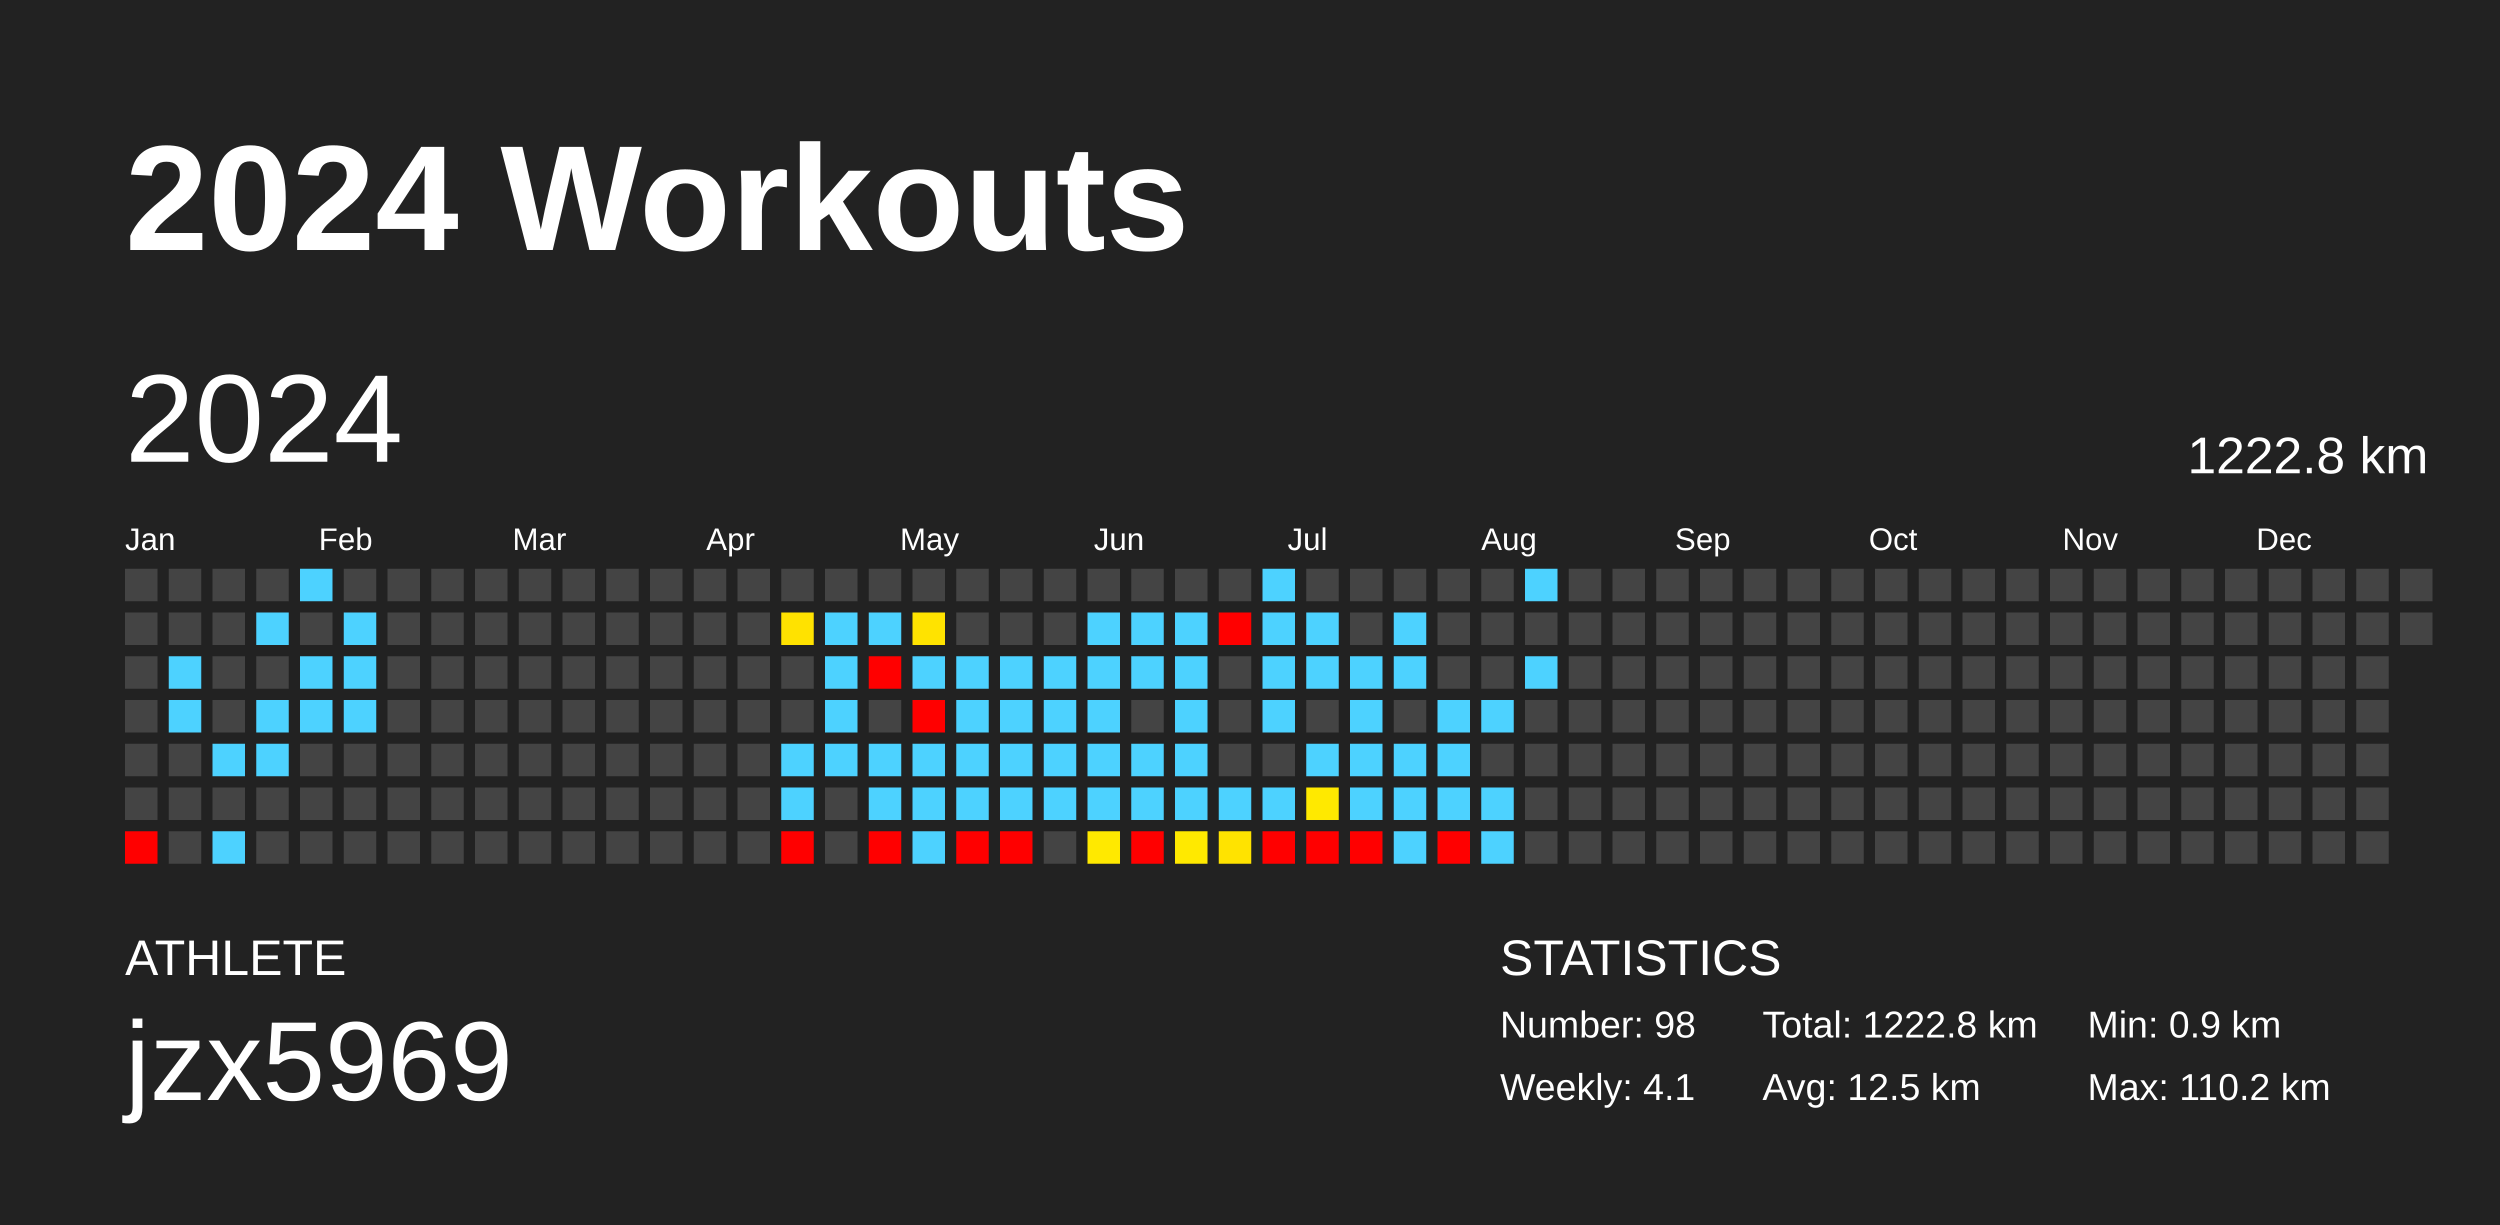
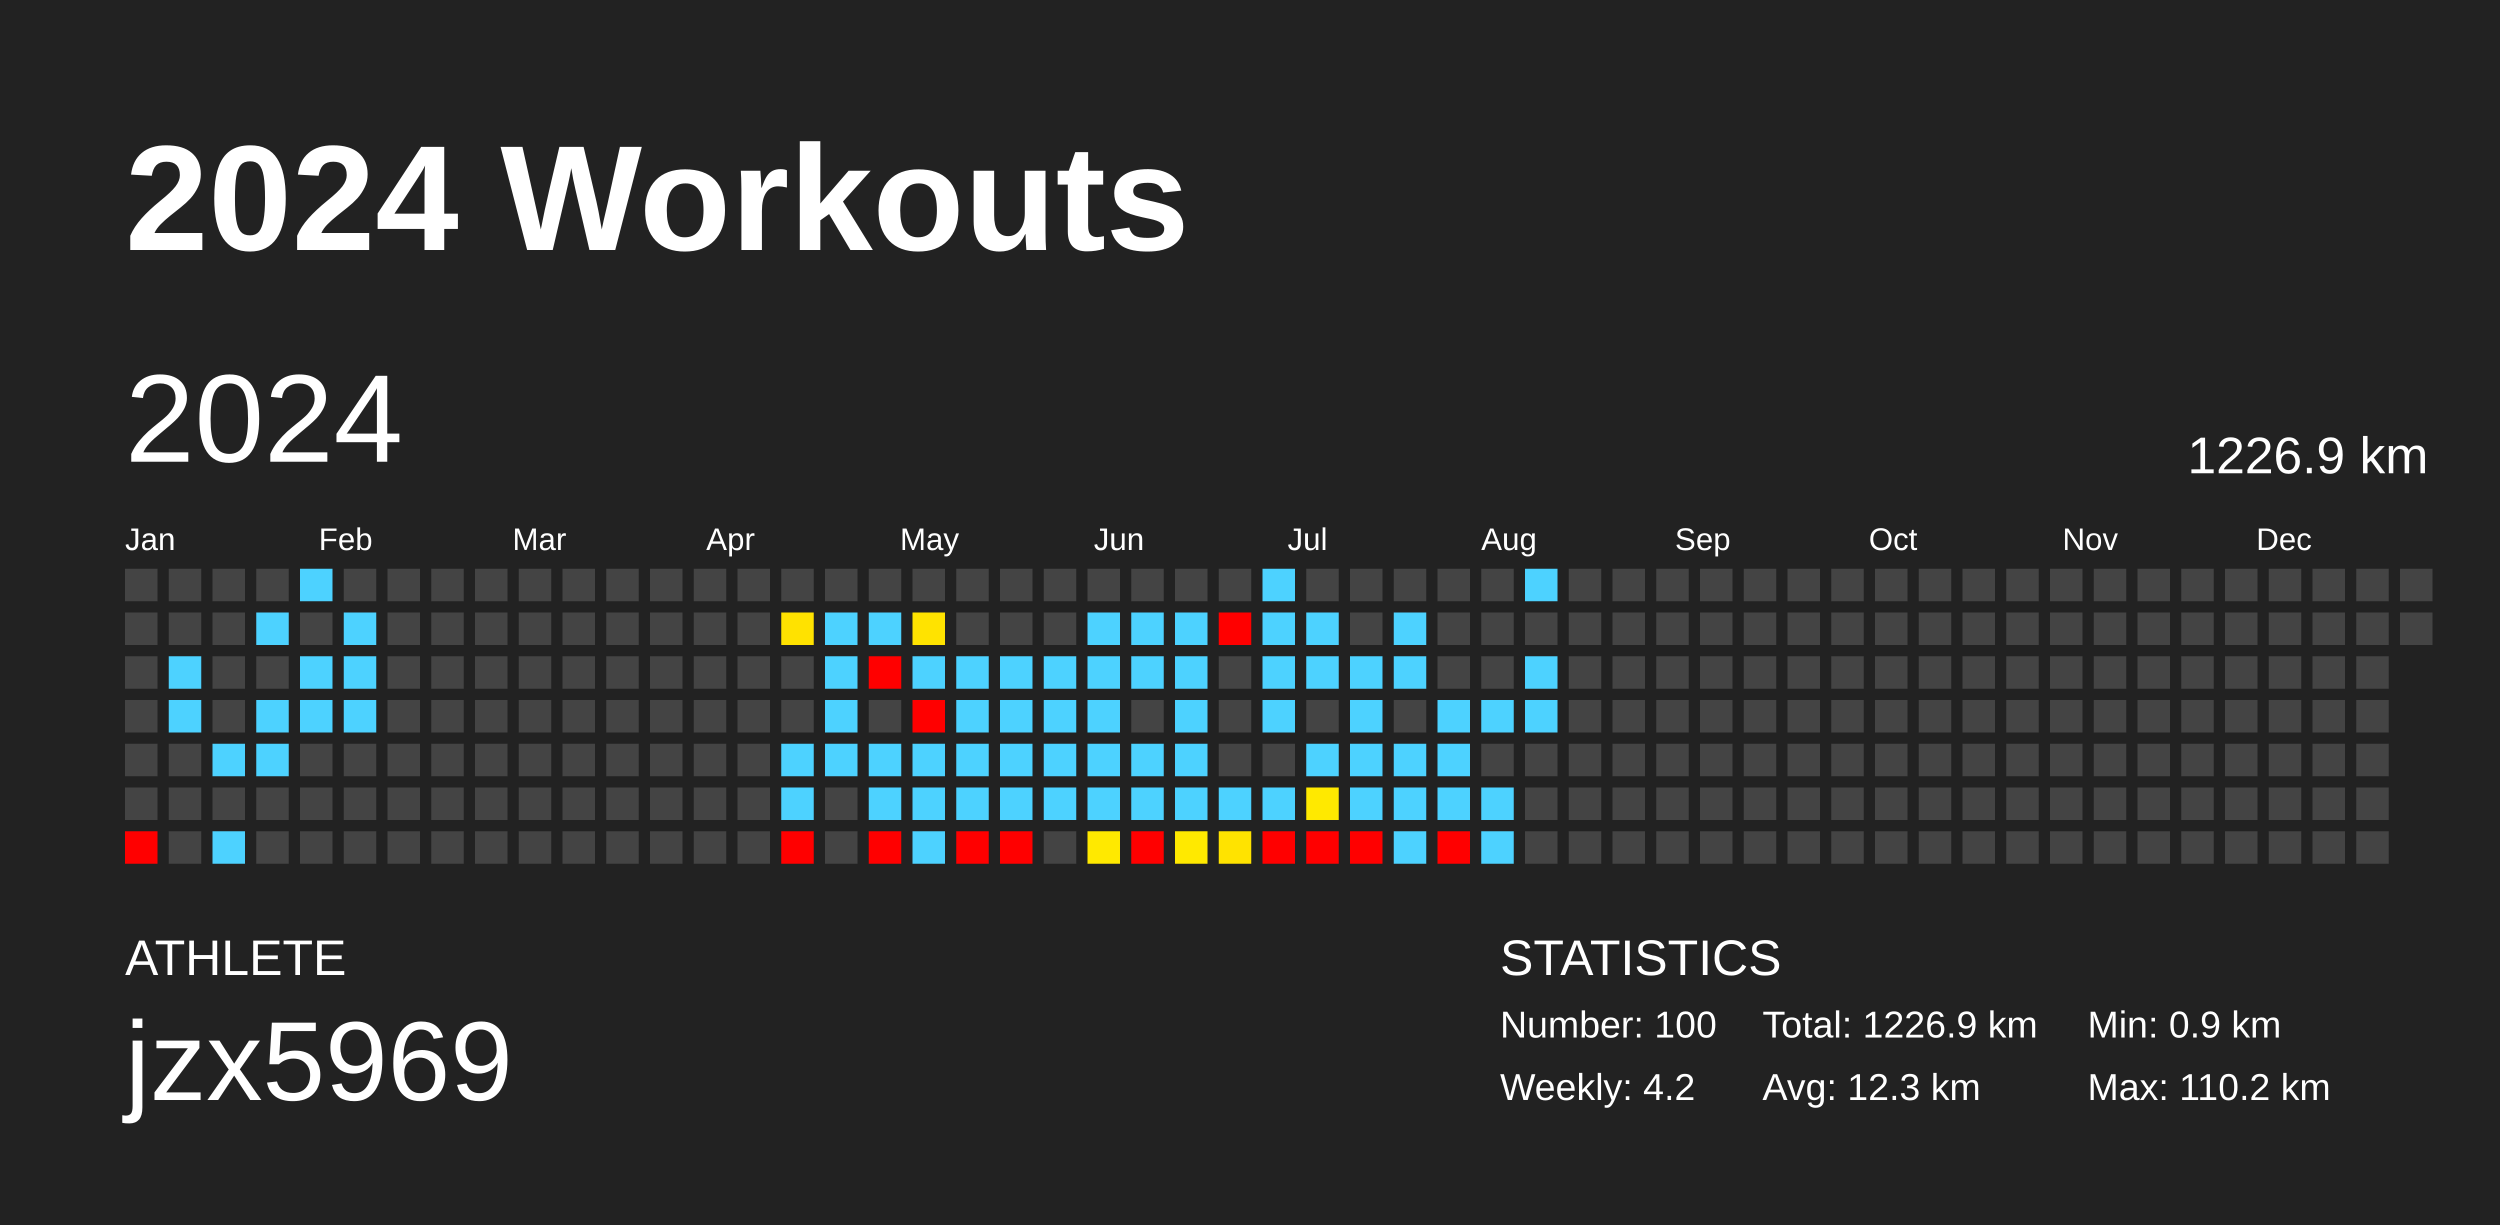
<svg xmlns="http://www.w3.org/2000/svg" baseProfile="full" height="98mm" version="1.1" viewBox="0,0,200,98" width="200mm">
  <defs />
  <rect fill="#222222" height="98" width="200" x="0" y="0" />
  <text fill="#FFFFFF" style="font-size:12px; font-family:Arial; font-weight:bold;" x="10" y="20">2024 Workouts</text>
  <text fill="#FFFFFF" style="font-size:4px; font-family:Arial" x="10" y="78">ATHLETE</text>
  <text fill="#FFFFFF" style="font-size:9px; font-family:Arial" x="10" y="88">jzx5969</text>
  <text fill="#FFFFFF" style="font-size:4px; font-family:Arial" x="120" y="78">STATISTICS</text>
-   <text fill="#FFFFFF" style="font-size:3px; font-family:Arial" x="120" y="83">Number: 98</text>
-   <text fill="#FFFFFF" style="font-size:3px; font-family:Arial" x="120" y="88">Weekly: 4.1</text>
-   <text fill="#FFFFFF" style="font-size:3px; font-family:Arial" x="141" y="83">Total: 1222.8 km</text>
-   <text fill="#FFFFFF" style="font-size:3px; font-family:Arial" x="141" y="88">Avg: 12.5 km</text>
+   <text fill="#FFFFFF" style="font-size:3px; font-family:Arial" x="120" y="83">Number: 100</text>
+   <text fill="#FFFFFF" style="font-size:3px; font-family:Arial" x="120" y="88">Weekly: 4.2</text>
+   <text fill="#FFFFFF" style="font-size:3px; font-family:Arial" x="141" y="83">Total: 1226.9 km</text>
+   <text fill="#FFFFFF" style="font-size:3px; font-family:Arial" x="141" y="88">Avg: 12.3 km</text>
  <text fill="#FFFFFF" style="font-size:3px; font-family:Arial" x="167" y="83">Min: 0.9 km</text>
  <text fill="#FFFFFF" style="font-size:3px; font-family:Arial" x="167" y="88">Max: 110.2 km</text>
  <text dominant-baseline="hanging" fill="#FFFFFF" style="font-size:10.0px; font-family:Arial;" x="10" y="30">2024</text>
-   <text dominant-baseline="hanging" fill="#FFFFFF" style="font-size:4.125px; font-family:Arial;" x="175" y="35">1222.8 km</text>
+   <text dominant-baseline="hanging" fill="#FFFFFF" style="font-size:4.125px; font-family:Arial;" x="175" y="35">1226.9 km</text>
  <text fill="#FFFFFF" style="font-size:2.5px; font-family:Arial" x="10.0" y="44">Jan</text>
  <text fill="#FFFFFF" style="font-size:2.5px; font-family:Arial" x="25.5" y="44">Feb</text>
  <text fill="#FFFFFF" style="font-size:2.5px; font-family:Arial" x="41.0" y="44">Mar</text>
  <text fill="#FFFFFF" style="font-size:2.5px; font-family:Arial" x="56.5" y="44">Apr</text>
  <text fill="#FFFFFF" style="font-size:2.5px; font-family:Arial" x="72.0" y="44">May</text>
  <text fill="#FFFFFF" style="font-size:2.5px; font-family:Arial" x="87.5" y="44">Jun</text>
  <text fill="#FFFFFF" style="font-size:2.5px; font-family:Arial" x="103.0" y="44">Jul</text>
  <text fill="#FFFFFF" style="font-size:2.5px; font-family:Arial" x="118.5" y="44">Aug</text>
  <text fill="#FFFFFF" style="font-size:2.5px; font-family:Arial" x="134.0" y="44">Sep</text>
  <text fill="#FFFFFF" style="font-size:2.5px; font-family:Arial" x="149.5" y="44">Oct</text>
  <text fill="#FFFFFF" style="font-size:2.5px; font-family:Arial" x="165.0" y="44">Nov</text>
  <text fill="#FFFFFF" style="font-size:2.5px; font-family:Arial" x="180.5" y="44">Dec</text>
  <rect fill="#444444" height="2.6" width="2.6" x="10.0" y="45.5" />
  <rect fill="#444444" height="2.6" width="2.6" x="10.0" y="49.0" />
  <rect fill="#444444" height="2.6" width="2.6" x="10.0" y="52.5" />
  <rect fill="#444444" height="2.6" width="2.6" x="10.0" y="56.0" />
  <rect fill="#444444" height="2.6" width="2.6" x="10.0" y="59.5" />
  <rect fill="#444444" height="2.6" width="2.6" x="10.0" y="63.0" />
  <rect fill="red" height="2.6" width="2.6" x="10.0" y="66.5" />
  <rect fill="#444444" height="2.6" width="2.6" x="13.5" y="45.5" />
  <rect fill="#444444" height="2.6" width="2.6" x="13.5" y="49.0" />
  <rect fill="#4dd2ff" height="2.6" width="2.6" x="13.5" y="52.5" />
  <rect fill="#4dd2ff" height="2.6" width="2.6" x="13.5" y="56.0" />
  <rect fill="#444444" height="2.6" width="2.6" x="13.5" y="59.5" />
  <rect fill="#444444" height="2.6" width="2.6" x="13.5" y="63.0" />
  <rect fill="#444444" height="2.6" width="2.6" x="13.5" y="66.5" />
  <rect fill="#444444" height="2.6" width="2.6" x="17.0" y="45.5" />
  <rect fill="#444444" height="2.6" width="2.6" x="17.0" y="49.0" />
  <rect fill="#444444" height="2.6" width="2.6" x="17.0" y="52.5" />
  <rect fill="#444444" height="2.6" width="2.6" x="17.0" y="56.0" />
  <rect fill="#4dd2ff" height="2.6" width="2.6" x="17.0" y="59.5" />
  <rect fill="#444444" height="2.6" width="2.6" x="17.0" y="63.0" />
  <rect fill="#4dd2ff" height="2.6" width="2.6" x="17.0" y="66.5" />
  <rect fill="#444444" height="2.6" width="2.6" x="20.5" y="45.5" />
  <rect fill="#4dd2ff" height="2.6" width="2.6" x="20.5" y="49.0" />
  <rect fill="#444444" height="2.6" width="2.6" x="20.5" y="52.5" />
  <rect fill="#4dd2ff" height="2.6" width="2.6" x="20.5" y="56.0" />
  <rect fill="#4dd2ff" height="2.6" width="2.6" x="20.5" y="59.5" />
  <rect fill="#444444" height="2.6" width="2.6" x="20.5" y="63.0" />
  <rect fill="#444444" height="2.6" width="2.6" x="20.5" y="66.5" />
  <rect fill="#4dd2ff" height="2.6" width="2.6" x="24.0" y="45.5" />
  <rect fill="#444444" height="2.6" width="2.6" x="24.0" y="49.0" />
  <rect fill="#4dd2ff" height="2.6" width="2.6" x="24.0" y="52.5" />
  <rect fill="#4dd2ff" height="2.6" width="2.6" x="24.0" y="56.0" />
  <rect fill="#444444" height="2.6" width="2.6" x="24.0" y="59.5" />
  <rect fill="#444444" height="2.6" width="2.6" x="24.0" y="63.0" />
  <rect fill="#444444" height="2.6" width="2.6" x="24.0" y="66.5" />
  <rect fill="#444444" height="2.6" width="2.6" x="27.5" y="45.5" />
  <rect fill="#4dd2ff" height="2.6" width="2.6" x="27.5" y="49.0" />
  <rect fill="#4dd2ff" height="2.6" width="2.6" x="27.5" y="52.5" />
  <rect fill="#4dd2ff" height="2.6" width="2.6" x="27.5" y="56.0" />
  <rect fill="#444444" height="2.6" width="2.6" x="27.5" y="59.5" />
  <rect fill="#444444" height="2.6" width="2.6" x="27.5" y="63.0" />
  <rect fill="#444444" height="2.6" width="2.6" x="27.5" y="66.5" />
  <rect fill="#444444" height="2.6" width="2.6" x="31.0" y="45.5" />
  <rect fill="#444444" height="2.6" width="2.6" x="31.0" y="49.0" />
  <rect fill="#444444" height="2.6" width="2.6" x="31.0" y="52.5" />
  <rect fill="#444444" height="2.6" width="2.6" x="31.0" y="56.0" />
  <rect fill="#444444" height="2.6" width="2.6" x="31.0" y="59.5" />
  <rect fill="#444444" height="2.6" width="2.6" x="31.0" y="63.0" />
  <rect fill="#444444" height="2.6" width="2.6" x="31.0" y="66.5" />
  <rect fill="#444444" height="2.6" width="2.6" x="34.5" y="45.5" />
  <rect fill="#444444" height="2.6" width="2.6" x="34.5" y="49.0" />
  <rect fill="#444444" height="2.6" width="2.6" x="34.5" y="52.5" />
  <rect fill="#444444" height="2.6" width="2.6" x="34.5" y="56.0" />
  <rect fill="#444444" height="2.6" width="2.6" x="34.5" y="59.5" />
  <rect fill="#444444" height="2.6" width="2.6" x="34.5" y="63.0" />
  <rect fill="#444444" height="2.6" width="2.6" x="34.5" y="66.5" />
  <rect fill="#444444" height="2.6" width="2.6" x="38.0" y="45.5" />
  <rect fill="#444444" height="2.6" width="2.6" x="38.0" y="49.0" />
  <rect fill="#444444" height="2.6" width="2.6" x="38.0" y="52.5" />
  <rect fill="#444444" height="2.6" width="2.6" x="38.0" y="56.0" />
  <rect fill="#444444" height="2.6" width="2.6" x="38.0" y="59.5" />
  <rect fill="#444444" height="2.6" width="2.6" x="38.0" y="63.0" />
  <rect fill="#444444" height="2.6" width="2.6" x="38.0" y="66.5" />
  <rect fill="#444444" height="2.6" width="2.6" x="41.5" y="45.5" />
  <rect fill="#444444" height="2.6" width="2.6" x="41.5" y="49.0" />
  <rect fill="#444444" height="2.6" width="2.6" x="41.5" y="52.5" />
  <rect fill="#444444" height="2.6" width="2.6" x="41.5" y="56.0" />
  <rect fill="#444444" height="2.6" width="2.6" x="41.5" y="59.5" />
  <rect fill="#444444" height="2.6" width="2.6" x="41.5" y="63.0" />
  <rect fill="#444444" height="2.6" width="2.6" x="41.5" y="66.5" />
  <rect fill="#444444" height="2.6" width="2.6" x="45.0" y="45.5" />
  <rect fill="#444444" height="2.6" width="2.6" x="45.0" y="49.0" />
  <rect fill="#444444" height="2.6" width="2.6" x="45.0" y="52.5" />
  <rect fill="#444444" height="2.6" width="2.6" x="45.0" y="56.0" />
  <rect fill="#444444" height="2.6" width="2.6" x="45.0" y="59.5" />
  <rect fill="#444444" height="2.6" width="2.6" x="45.0" y="63.0" />
  <rect fill="#444444" height="2.6" width="2.6" x="45.0" y="66.5" />
  <rect fill="#444444" height="2.6" width="2.6" x="48.5" y="45.5" />
  <rect fill="#444444" height="2.6" width="2.6" x="48.5" y="49.0" />
  <rect fill="#444444" height="2.6" width="2.6" x="48.5" y="52.5" />
  <rect fill="#444444" height="2.6" width="2.6" x="48.5" y="56.0" />
  <rect fill="#444444" height="2.6" width="2.6" x="48.5" y="59.5" />
  <rect fill="#444444" height="2.6" width="2.6" x="48.5" y="63.0" />
  <rect fill="#444444" height="2.6" width="2.6" x="48.5" y="66.5" />
  <rect fill="#444444" height="2.6" width="2.6" x="52.0" y="45.5" />
  <rect fill="#444444" height="2.6" width="2.6" x="52.0" y="49.0" />
  <rect fill="#444444" height="2.6" width="2.6" x="52.0" y="52.5" />
  <rect fill="#444444" height="2.6" width="2.6" x="52.0" y="56.0" />
  <rect fill="#444444" height="2.6" width="2.6" x="52.0" y="59.5" />
  <rect fill="#444444" height="2.6" width="2.6" x="52.0" y="63.0" />
  <rect fill="#444444" height="2.6" width="2.6" x="52.0" y="66.5" />
  <rect fill="#444444" height="2.6" width="2.6" x="55.5" y="45.5" />
  <rect fill="#444444" height="2.6" width="2.6" x="55.5" y="49.0" />
  <rect fill="#444444" height="2.6" width="2.6" x="55.5" y="52.5" />
  <rect fill="#444444" height="2.6" width="2.6" x="55.5" y="56.0" />
  <rect fill="#444444" height="2.6" width="2.6" x="55.5" y="59.5" />
  <rect fill="#444444" height="2.6" width="2.6" x="55.5" y="63.0" />
  <rect fill="#444444" height="2.6" width="2.6" x="55.5" y="66.5" />
  <rect fill="#444444" height="2.6" width="2.6" x="59.0" y="45.5" />
  <rect fill="#444444" height="2.6" width="2.6" x="59.0" y="49.0" />
  <rect fill="#444444" height="2.6" width="2.6" x="59.0" y="52.5" />
  <rect fill="#444444" height="2.6" width="2.6" x="59.0" y="56.0" />
  <rect fill="#444444" height="2.6" width="2.6" x="59.0" y="59.5" />
  <rect fill="#444444" height="2.6" width="2.6" x="59.0" y="63.0" />
  <rect fill="#444444" height="2.6" width="2.6" x="59.0" y="66.5" />
  <rect fill="#444444" height="2.6" width="2.6" x="62.5" y="45.5" />
  <rect fill="#ffe200" height="2.6" width="2.6" x="62.5" y="49.0" />
  <rect fill="#444444" height="2.6" width="2.6" x="62.5" y="52.5" />
  <rect fill="#444444" height="2.6" width="2.6" x="62.5" y="56.0" />
  <rect fill="#4dd2ff" height="2.6" width="2.6" x="62.5" y="59.5" />
  <rect fill="#4dd2ff" height="2.6" width="2.6" x="62.5" y="63.0" />
  <rect fill="red" height="2.6" width="2.6" x="62.5" y="66.5" />
  <rect fill="#444444" height="2.6" width="2.6" x="66.0" y="45.5" />
  <rect fill="#4dd2ff" height="2.6" width="2.6" x="66.0" y="49.0" />
  <rect fill="#4dd2ff" height="2.6" width="2.6" x="66.0" y="52.5" />
  <rect fill="#4dd2ff" height="2.6" width="2.6" x="66.0" y="56.0" />
  <rect fill="#4dd2ff" height="2.6" width="2.6" x="66.0" y="59.5" />
  <rect fill="#444444" height="2.6" width="2.6" x="66.0" y="63.0" />
  <rect fill="#444444" height="2.6" width="2.6" x="66.0" y="66.5" />
  <rect fill="#444444" height="2.6" width="2.6" x="69.5" y="45.5" />
  <rect fill="#4dd2ff" height="2.6" width="2.6" x="69.5" y="49.0" />
  <rect fill="red" height="2.6" width="2.6" x="69.5" y="52.5" />
  <rect fill="#444444" height="2.6" width="2.6" x="69.5" y="56.0" />
  <rect fill="#4dd2ff" height="2.6" width="2.6" x="69.5" y="59.5" />
  <rect fill="#4dd2ff" height="2.6" width="2.6" x="69.5" y="63.0" />
  <rect fill="red" height="2.6" width="2.6" x="69.5" y="66.5" />
  <rect fill="#444444" height="2.6" width="2.6" x="73.0" y="45.5" />
  <rect fill="#ffe300" height="2.6" width="2.6" x="73.0" y="49.0" />
  <rect fill="#4dd2ff" height="2.6" width="2.6" x="73.0" y="52.5" />
  <rect fill="red" height="2.6" width="2.6" x="73.0" y="56.0" />
  <rect fill="#4dd2ff" height="2.6" width="2.6" x="73.0" y="59.5" />
  <rect fill="#4dd2ff" height="2.6" width="2.6" x="73.0" y="63.0" />
  <rect fill="#4dd2ff" height="2.6" width="2.6" x="73.0" y="66.5" />
  <rect fill="#444444" height="2.6" width="2.6" x="76.5" y="45.5" />
  <rect fill="#444444" height="2.6" width="2.6" x="76.5" y="49.0" />
  <rect fill="#4dd2ff" height="2.6" width="2.6" x="76.5" y="52.5" />
  <rect fill="#4dd2ff" height="2.6" width="2.6" x="76.5" y="56.0" />
  <rect fill="#4dd2ff" height="2.6" width="2.6" x="76.5" y="59.5" />
  <rect fill="#4dd2ff" height="2.6" width="2.6" x="76.5" y="63.0" />
  <rect fill="red" height="2.6" width="2.6" x="76.5" y="66.5" />
  <rect fill="#444444" height="2.6" width="2.6" x="80.0" y="45.5" />
  <rect fill="#444444" height="2.6" width="2.6" x="80.0" y="49.0" />
  <rect fill="#4dd2ff" height="2.6" width="2.6" x="80.0" y="52.5" />
  <rect fill="#4dd2ff" height="2.6" width="2.6" x="80.0" y="56.0" />
  <rect fill="#4dd2ff" height="2.6" width="2.6" x="80.0" y="59.5" />
  <rect fill="#4dd2ff" height="2.6" width="2.6" x="80.0" y="63.0" />
  <rect fill="red" height="2.6" width="2.6" x="80.0" y="66.5" />
  <rect fill="#444444" height="2.6" width="2.6" x="83.5" y="45.5" />
  <rect fill="#444444" height="2.6" width="2.6" x="83.5" y="49.0" />
  <rect fill="#4dd2ff" height="2.6" width="2.6" x="83.5" y="52.5" />
  <rect fill="#4dd2ff" height="2.6" width="2.6" x="83.5" y="56.0" />
  <rect fill="#4dd2ff" height="2.6" width="2.6" x="83.5" y="59.5" />
  <rect fill="#4dd2ff" height="2.6" width="2.6" x="83.5" y="63.0" />
  <rect fill="#444444" height="2.6" width="2.6" x="83.5" y="66.5" />
  <rect fill="#444444" height="2.6" width="2.6" x="87.0" y="45.5" />
  <rect fill="#4dd2ff" height="2.6" width="2.6" x="87.0" y="49.0" />
  <rect fill="#4dd2ff" height="2.6" width="2.6" x="87.0" y="52.5" />
  <rect fill="#4dd2ff" height="2.6" width="2.6" x="87.0" y="56.0" />
  <rect fill="#4dd2ff" height="2.6" width="2.6" x="87.0" y="59.5" />
  <rect fill="#4dd2ff" height="2.6" width="2.6" x="87.0" y="63.0" />
  <rect fill="#ffe900" height="2.6" width="2.6" x="87.0" y="66.5" />
  <rect fill="#444444" height="2.6" width="2.6" x="90.5" y="45.5" />
  <rect fill="#4dd2ff" height="2.6" width="2.6" x="90.5" y="49.0" />
  <rect fill="#4dd2ff" height="2.6" width="2.6" x="90.5" y="52.5" />
  <rect fill="#444444" height="2.6" width="2.6" x="90.5" y="56.0" />
  <rect fill="#4dd2ff" height="2.6" width="2.6" x="90.5" y="59.5" />
  <rect fill="#4dd2ff" height="2.6" width="2.6" x="90.5" y="63.0" />
  <rect fill="red" height="2.6" width="2.6" x="90.5" y="66.5" />
  <rect fill="#444444" height="2.6" width="2.6" x="94.0" y="45.5" />
  <rect fill="#4dd2ff" height="2.6" width="2.6" x="94.0" y="49.0" />
  <rect fill="#4dd2ff" height="2.6" width="2.6" x="94.0" y="52.5" />
  <rect fill="#4dd2ff" height="2.6" width="2.6" x="94.0" y="56.0" />
  <rect fill="#4dd2ff" height="2.6" width="2.6" x="94.0" y="59.5" />
  <rect fill="#4dd2ff" height="2.6" width="2.6" x="94.0" y="63.0" />
  <rect fill="#ffe900" height="2.6" width="2.6" x="94.0" y="66.5" />
  <rect fill="#444444" height="2.6" width="2.6" x="97.5" y="45.5" />
  <rect fill="red" height="2.6" width="2.6" x="97.5" y="49.0" />
  <rect fill="#444444" height="2.6" width="2.6" x="97.5" y="52.5" />
  <rect fill="#444444" height="2.6" width="2.6" x="97.5" y="56.0" />
  <rect fill="#444444" height="2.6" width="2.6" x="97.5" y="59.5" />
  <rect fill="#4dd2ff" height="2.6" width="2.6" x="97.5" y="63.0" />
  <rect fill="#ffe300" height="2.6" width="2.6" x="97.5" y="66.5" />
  <rect fill="#4dd2ff" height="2.6" width="2.6" x="101.0" y="45.5" />
  <rect fill="#4dd2ff" height="2.6" width="2.6" x="101.0" y="49.0" />
  <rect fill="#4dd2ff" height="2.6" width="2.6" x="101.0" y="52.5" />
  <rect fill="#4dd2ff" height="2.6" width="2.6" x="101.0" y="56.0" />
  <rect fill="#444444" height="2.6" width="2.6" x="101.0" y="59.5" />
  <rect fill="#4dd2ff" height="2.6" width="2.6" x="101.0" y="63.0" />
  <rect fill="red" height="2.6" width="2.6" x="101.0" y="66.5" />
  <rect fill="#444444" height="2.6" width="2.6" x="104.5" y="45.5" />
  <rect fill="#4dd2ff" height="2.6" width="2.6" x="104.5" y="49.0" />
  <rect fill="#4dd2ff" height="2.6" width="2.6" x="104.5" y="52.5" />
  <rect fill="#444444" height="2.6" width="2.6" x="104.5" y="56.0" />
  <rect fill="#4dd2ff" height="2.6" width="2.6" x="104.5" y="59.5" />
  <rect fill="#ffe900" height="2.6" width="2.6" x="104.5" y="63.0" />
  <rect fill="red" height="2.6" width="2.6" x="104.5" y="66.5" />
  <rect fill="#444444" height="2.6" width="2.6" x="108.0" y="45.5" />
  <rect fill="#444444" height="2.6" width="2.6" x="108.0" y="49.0" />
  <rect fill="#4dd2ff" height="2.6" width="2.6" x="108.0" y="52.5" />
  <rect fill="#4dd2ff" height="2.6" width="2.6" x="108.0" y="56.0" />
  <rect fill="#4dd2ff" height="2.6" width="2.6" x="108.0" y="59.5" />
  <rect fill="#4dd2ff" height="2.6" width="2.6" x="108.0" y="63.0" />
  <rect fill="red" height="2.6" width="2.6" x="108.0" y="66.5" />
  <rect fill="#444444" height="2.6" width="2.6" x="111.5" y="45.5" />
  <rect fill="#4dd2ff" height="2.6" width="2.6" x="111.5" y="49.0" />
  <rect fill="#4dd2ff" height="2.6" width="2.6" x="111.5" y="52.5" />
  <rect fill="#444444" height="2.6" width="2.6" x="111.5" y="56.0" />
  <rect fill="#4dd2ff" height="2.6" width="2.6" x="111.5" y="59.5" />
  <rect fill="#4dd2ff" height="2.6" width="2.6" x="111.5" y="63.0" />
  <rect fill="#4dd2ff" height="2.6" width="2.6" x="111.5" y="66.5" />
  <rect fill="#444444" height="2.6" width="2.6" x="115.0" y="45.5" />
  <rect fill="#444444" height="2.6" width="2.6" x="115.0" y="49.0" />
  <rect fill="#444444" height="2.6" width="2.6" x="115.0" y="52.5" />
  <rect fill="#4dd2ff" height="2.6" width="2.6" x="115.0" y="56.0" />
  <rect fill="#4dd2ff" height="2.6" width="2.6" x="115.0" y="59.5" />
  <rect fill="#4dd2ff" height="2.6" width="2.6" x="115.0" y="63.0" />
  <rect fill="red" height="2.6" width="2.6" x="115.0" y="66.5" />
  <rect fill="#444444" height="2.6" width="2.6" x="118.5" y="45.5" />
  <rect fill="#444444" height="2.6" width="2.6" x="118.5" y="49.0" />
  <rect fill="#444444" height="2.6" width="2.6" x="118.5" y="52.5" />
  <rect fill="#4dd2ff" height="2.6" width="2.6" x="118.5" y="56.0" />
  <rect fill="#444444" height="2.6" width="2.6" x="118.5" y="59.5" />
  <rect fill="#4dd2ff" height="2.6" width="2.6" x="118.5" y="63.0" />
  <rect fill="#4dd2ff" height="2.6" width="2.6" x="118.5" y="66.5" />
  <rect fill="#4dd2ff" height="2.6" width="2.6" x="122.0" y="45.5" />
  <rect fill="#444444" height="2.6" width="2.6" x="122.0" y="49.0" />
  <rect fill="#4dd2ff" height="2.6" width="2.6" x="122.0" y="52.5" />
-   <rect fill="#444444" height="2.6" width="2.6" x="122.0" y="56.0" />
+   <rect fill="#4dd2ff" height="2.6" width="2.6" x="122.0" y="56.0" />
  <rect fill="#444444" height="2.6" width="2.6" x="122.0" y="59.5" />
  <rect fill="#444444" height="2.6" width="2.6" x="122.0" y="63.0" />
  <rect fill="#444444" height="2.6" width="2.6" x="122.0" y="66.5" />
  <rect fill="#444444" height="2.6" width="2.6" x="125.5" y="45.5" />
  <rect fill="#444444" height="2.6" width="2.6" x="125.5" y="49.0" />
  <rect fill="#444444" height="2.6" width="2.6" x="125.5" y="52.5" />
  <rect fill="#444444" height="2.6" width="2.6" x="125.5" y="56.0" />
  <rect fill="#444444" height="2.6" width="2.6" x="125.5" y="59.5" />
  <rect fill="#444444" height="2.6" width="2.6" x="125.5" y="63.0" />
  <rect fill="#444444" height="2.6" width="2.6" x="125.5" y="66.5" />
  <rect fill="#444444" height="2.6" width="2.6" x="129.0" y="45.5" />
  <rect fill="#444444" height="2.6" width="2.6" x="129.0" y="49.0" />
  <rect fill="#444444" height="2.6" width="2.6" x="129.0" y="52.5" />
  <rect fill="#444444" height="2.6" width="2.6" x="129.0" y="56.0" />
  <rect fill="#444444" height="2.6" width="2.6" x="129.0" y="59.5" />
  <rect fill="#444444" height="2.6" width="2.6" x="129.0" y="63.0" />
  <rect fill="#444444" height="2.6" width="2.6" x="129.0" y="66.5" />
  <rect fill="#444444" height="2.6" width="2.6" x="132.5" y="45.5" />
  <rect fill="#444444" height="2.6" width="2.6" x="132.5" y="49.0" />
  <rect fill="#444444" height="2.6" width="2.6" x="132.5" y="52.5" />
  <rect fill="#444444" height="2.6" width="2.6" x="132.5" y="56.0" />
  <rect fill="#444444" height="2.6" width="2.6" x="132.5" y="59.5" />
  <rect fill="#444444" height="2.6" width="2.6" x="132.5" y="63.0" />
  <rect fill="#444444" height="2.6" width="2.6" x="132.5" y="66.5" />
  <rect fill="#444444" height="2.6" width="2.6" x="136.0" y="45.5" />
  <rect fill="#444444" height="2.6" width="2.6" x="136.0" y="49.0" />
  <rect fill="#444444" height="2.6" width="2.6" x="136.0" y="52.5" />
  <rect fill="#444444" height="2.6" width="2.6" x="136.0" y="56.0" />
  <rect fill="#444444" height="2.6" width="2.6" x="136.0" y="59.5" />
  <rect fill="#444444" height="2.6" width="2.6" x="136.0" y="63.0" />
  <rect fill="#444444" height="2.6" width="2.6" x="136.0" y="66.5" />
  <rect fill="#444444" height="2.6" width="2.6" x="139.5" y="45.5" />
  <rect fill="#444444" height="2.6" width="2.6" x="139.5" y="49.0" />
  <rect fill="#444444" height="2.6" width="2.6" x="139.5" y="52.5" />
  <rect fill="#444444" height="2.6" width="2.6" x="139.5" y="56.0" />
  <rect fill="#444444" height="2.6" width="2.6" x="139.5" y="59.5" />
  <rect fill="#444444" height="2.6" width="2.6" x="139.5" y="63.0" />
  <rect fill="#444444" height="2.6" width="2.6" x="139.5" y="66.5" />
  <rect fill="#444444" height="2.6" width="2.6" x="143.0" y="45.5" />
  <rect fill="#444444" height="2.6" width="2.6" x="143.0" y="49.0" />
  <rect fill="#444444" height="2.6" width="2.6" x="143.0" y="52.5" />
  <rect fill="#444444" height="2.6" width="2.6" x="143.0" y="56.0" />
  <rect fill="#444444" height="2.6" width="2.6" x="143.0" y="59.5" />
  <rect fill="#444444" height="2.6" width="2.6" x="143.0" y="63.0" />
  <rect fill="#444444" height="2.6" width="2.6" x="143.0" y="66.5" />
  <rect fill="#444444" height="2.6" width="2.6" x="146.5" y="45.5" />
  <rect fill="#444444" height="2.6" width="2.6" x="146.5" y="49.0" />
  <rect fill="#444444" height="2.6" width="2.6" x="146.5" y="52.5" />
  <rect fill="#444444" height="2.6" width="2.6" x="146.5" y="56.0" />
  <rect fill="#444444" height="2.6" width="2.6" x="146.5" y="59.5" />
  <rect fill="#444444" height="2.6" width="2.6" x="146.5" y="63.0" />
  <rect fill="#444444" height="2.6" width="2.6" x="146.5" y="66.5" />
  <rect fill="#444444" height="2.6" width="2.6" x="150.0" y="45.5" />
  <rect fill="#444444" height="2.6" width="2.6" x="150.0" y="49.0" />
  <rect fill="#444444" height="2.6" width="2.6" x="150.0" y="52.5" />
  <rect fill="#444444" height="2.6" width="2.6" x="150.0" y="56.0" />
  <rect fill="#444444" height="2.6" width="2.6" x="150.0" y="59.5" />
  <rect fill="#444444" height="2.6" width="2.6" x="150.0" y="63.0" />
  <rect fill="#444444" height="2.6" width="2.6" x="150.0" y="66.5" />
  <rect fill="#444444" height="2.6" width="2.6" x="153.5" y="45.5" />
  <rect fill="#444444" height="2.6" width="2.6" x="153.5" y="49.0" />
  <rect fill="#444444" height="2.6" width="2.6" x="153.5" y="52.5" />
  <rect fill="#444444" height="2.6" width="2.6" x="153.5" y="56.0" />
  <rect fill="#444444" height="2.6" width="2.6" x="153.5" y="59.5" />
  <rect fill="#444444" height="2.6" width="2.6" x="153.5" y="63.0" />
  <rect fill="#444444" height="2.6" width="2.6" x="153.5" y="66.5" />
  <rect fill="#444444" height="2.6" width="2.6" x="157.0" y="45.5" />
  <rect fill="#444444" height="2.6" width="2.6" x="157.0" y="49.0" />
  <rect fill="#444444" height="2.6" width="2.6" x="157.0" y="52.5" />
  <rect fill="#444444" height="2.6" width="2.6" x="157.0" y="56.0" />
  <rect fill="#444444" height="2.6" width="2.6" x="157.0" y="59.5" />
  <rect fill="#444444" height="2.6" width="2.6" x="157.0" y="63.0" />
  <rect fill="#444444" height="2.6" width="2.6" x="157.0" y="66.5" />
  <rect fill="#444444" height="2.6" width="2.6" x="160.5" y="45.5" />
  <rect fill="#444444" height="2.6" width="2.6" x="160.5" y="49.0" />
  <rect fill="#444444" height="2.6" width="2.6" x="160.5" y="52.5" />
  <rect fill="#444444" height="2.6" width="2.6" x="160.5" y="56.0" />
  <rect fill="#444444" height="2.6" width="2.6" x="160.5" y="59.5" />
  <rect fill="#444444" height="2.6" width="2.6" x="160.5" y="63.0" />
  <rect fill="#444444" height="2.6" width="2.6" x="160.5" y="66.5" />
  <rect fill="#444444" height="2.6" width="2.6" x="164.0" y="45.5" />
  <rect fill="#444444" height="2.6" width="2.6" x="164.0" y="49.0" />
  <rect fill="#444444" height="2.6" width="2.6" x="164.0" y="52.5" />
  <rect fill="#444444" height="2.6" width="2.6" x="164.0" y="56.0" />
  <rect fill="#444444" height="2.6" width="2.6" x="164.0" y="59.5" />
  <rect fill="#444444" height="2.6" width="2.6" x="164.0" y="63.0" />
  <rect fill="#444444" height="2.6" width="2.6" x="164.0" y="66.5" />
  <rect fill="#444444" height="2.6" width="2.6" x="167.5" y="45.5" />
  <rect fill="#444444" height="2.6" width="2.6" x="167.5" y="49.0" />
  <rect fill="#444444" height="2.6" width="2.6" x="167.5" y="52.5" />
  <rect fill="#444444" height="2.6" width="2.6" x="167.5" y="56.0" />
  <rect fill="#444444" height="2.6" width="2.6" x="167.5" y="59.5" />
  <rect fill="#444444" height="2.6" width="2.6" x="167.5" y="63.0" />
  <rect fill="#444444" height="2.6" width="2.6" x="167.5" y="66.5" />
  <rect fill="#444444" height="2.6" width="2.6" x="171.0" y="45.5" />
  <rect fill="#444444" height="2.6" width="2.6" x="171.0" y="49.0" />
  <rect fill="#444444" height="2.6" width="2.6" x="171.0" y="52.5" />
  <rect fill="#444444" height="2.6" width="2.6" x="171.0" y="56.0" />
  <rect fill="#444444" height="2.6" width="2.6" x="171.0" y="59.5" />
  <rect fill="#444444" height="2.6" width="2.6" x="171.0" y="63.0" />
  <rect fill="#444444" height="2.6" width="2.6" x="171.0" y="66.5" />
  <rect fill="#444444" height="2.6" width="2.6" x="174.5" y="45.5" />
  <rect fill="#444444" height="2.6" width="2.6" x="174.5" y="49.0" />
  <rect fill="#444444" height="2.6" width="2.6" x="174.5" y="52.5" />
  <rect fill="#444444" height="2.6" width="2.6" x="174.5" y="56.0" />
  <rect fill="#444444" height="2.6" width="2.6" x="174.5" y="59.5" />
  <rect fill="#444444" height="2.6" width="2.6" x="174.5" y="63.0" />
  <rect fill="#444444" height="2.6" width="2.6" x="174.5" y="66.5" />
  <rect fill="#444444" height="2.6" width="2.6" x="178.0" y="45.5" />
  <rect fill="#444444" height="2.6" width="2.6" x="178.0" y="49.0" />
  <rect fill="#444444" height="2.6" width="2.6" x="178.0" y="52.5" />
  <rect fill="#444444" height="2.6" width="2.6" x="178.0" y="56.0" />
  <rect fill="#444444" height="2.6" width="2.6" x="178.0" y="59.5" />
  <rect fill="#444444" height="2.6" width="2.6" x="178.0" y="63.0" />
  <rect fill="#444444" height="2.6" width="2.6" x="178.0" y="66.5" />
  <rect fill="#444444" height="2.6" width="2.6" x="181.5" y="45.5" />
  <rect fill="#444444" height="2.6" width="2.6" x="181.5" y="49.0" />
  <rect fill="#444444" height="2.6" width="2.6" x="181.5" y="52.5" />
  <rect fill="#444444" height="2.6" width="2.6" x="181.5" y="56.0" />
  <rect fill="#444444" height="2.6" width="2.6" x="181.5" y="59.5" />
  <rect fill="#444444" height="2.6" width="2.6" x="181.5" y="63.0" />
  <rect fill="#444444" height="2.6" width="2.6" x="181.5" y="66.5" />
  <rect fill="#444444" height="2.6" width="2.6" x="185.0" y="45.5" />
  <rect fill="#444444" height="2.6" width="2.6" x="185.0" y="49.0" />
  <rect fill="#444444" height="2.6" width="2.6" x="185.0" y="52.5" />
  <rect fill="#444444" height="2.6" width="2.6" x="185.0" y="56.0" />
  <rect fill="#444444" height="2.6" width="2.6" x="185.0" y="59.5" />
  <rect fill="#444444" height="2.6" width="2.6" x="185.0" y="63.0" />
  <rect fill="#444444" height="2.6" width="2.6" x="185.0" y="66.5" />
  <rect fill="#444444" height="2.6" width="2.6" x="188.5" y="45.5" />
  <rect fill="#444444" height="2.6" width="2.6" x="188.5" y="49.0" />
  <rect fill="#444444" height="2.6" width="2.6" x="188.5" y="52.5" />
  <rect fill="#444444" height="2.6" width="2.6" x="188.5" y="56.0" />
  <rect fill="#444444" height="2.6" width="2.6" x="188.5" y="59.5" />
  <rect fill="#444444" height="2.6" width="2.6" x="188.5" y="63.0" />
  <rect fill="#444444" height="2.6" width="2.6" x="188.5" y="66.5" />
  <rect fill="#444444" height="2.6" width="2.6" x="192.0" y="45.5" />
  <rect fill="#444444" height="2.6" width="2.6" x="192.0" y="49.0" />
</svg>
